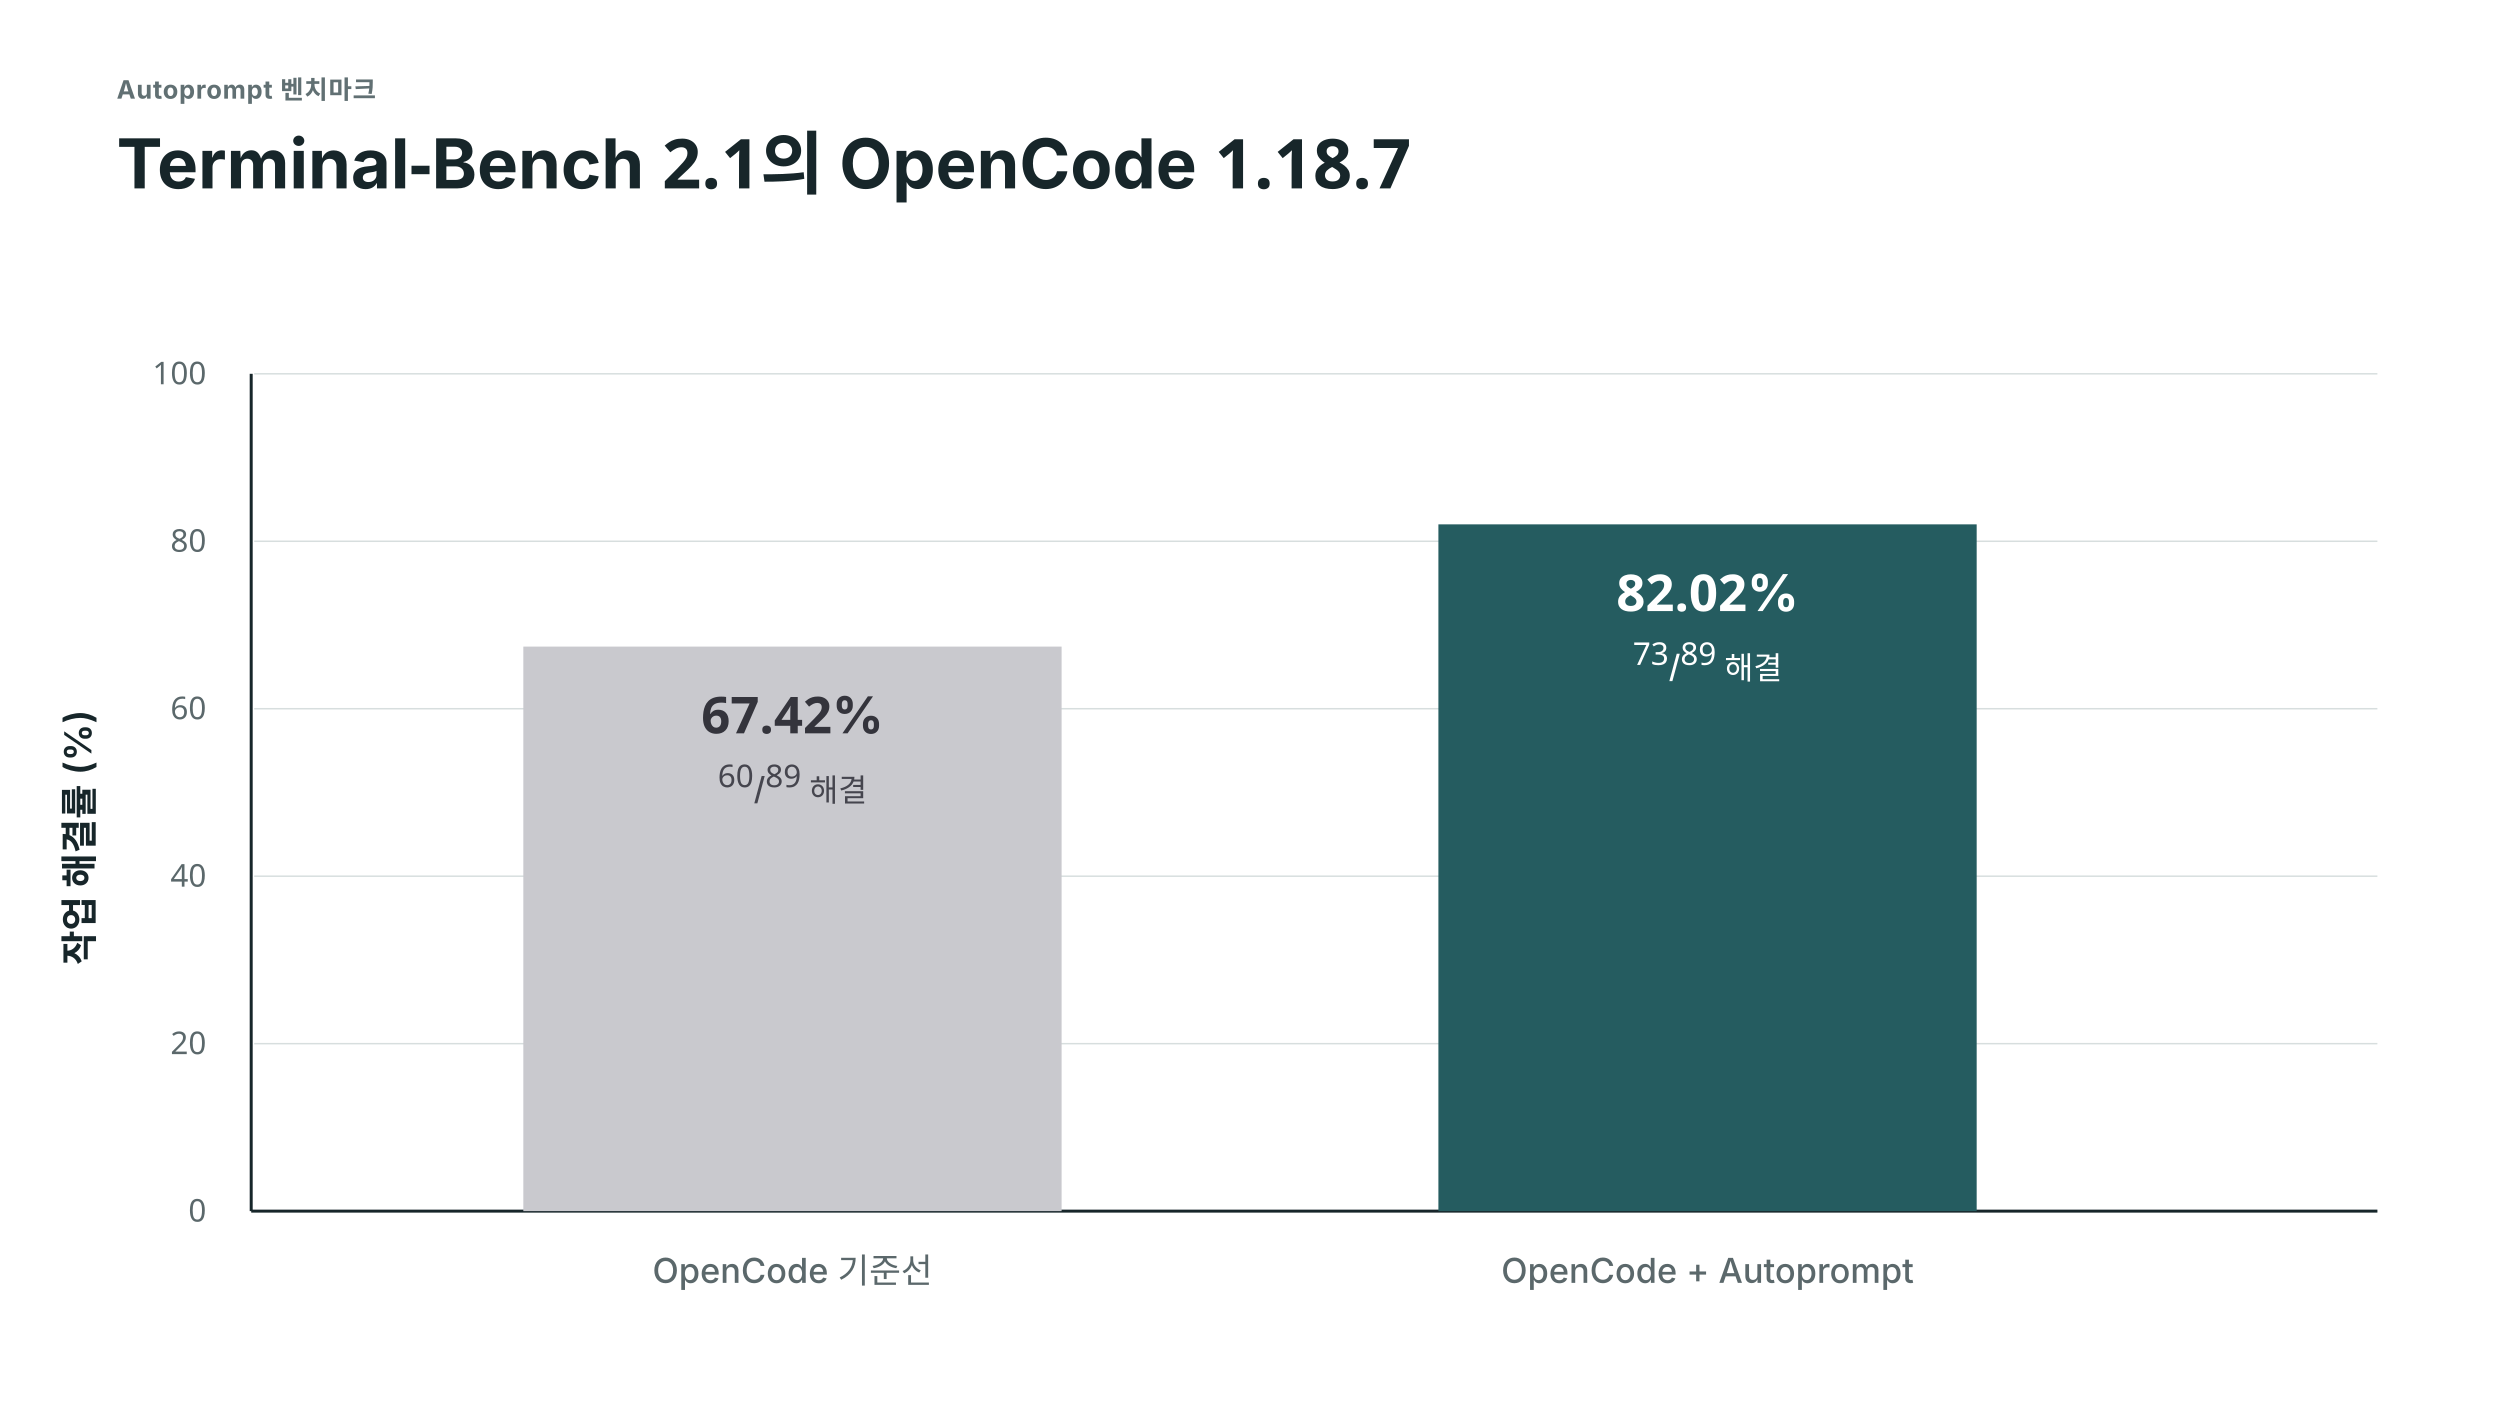
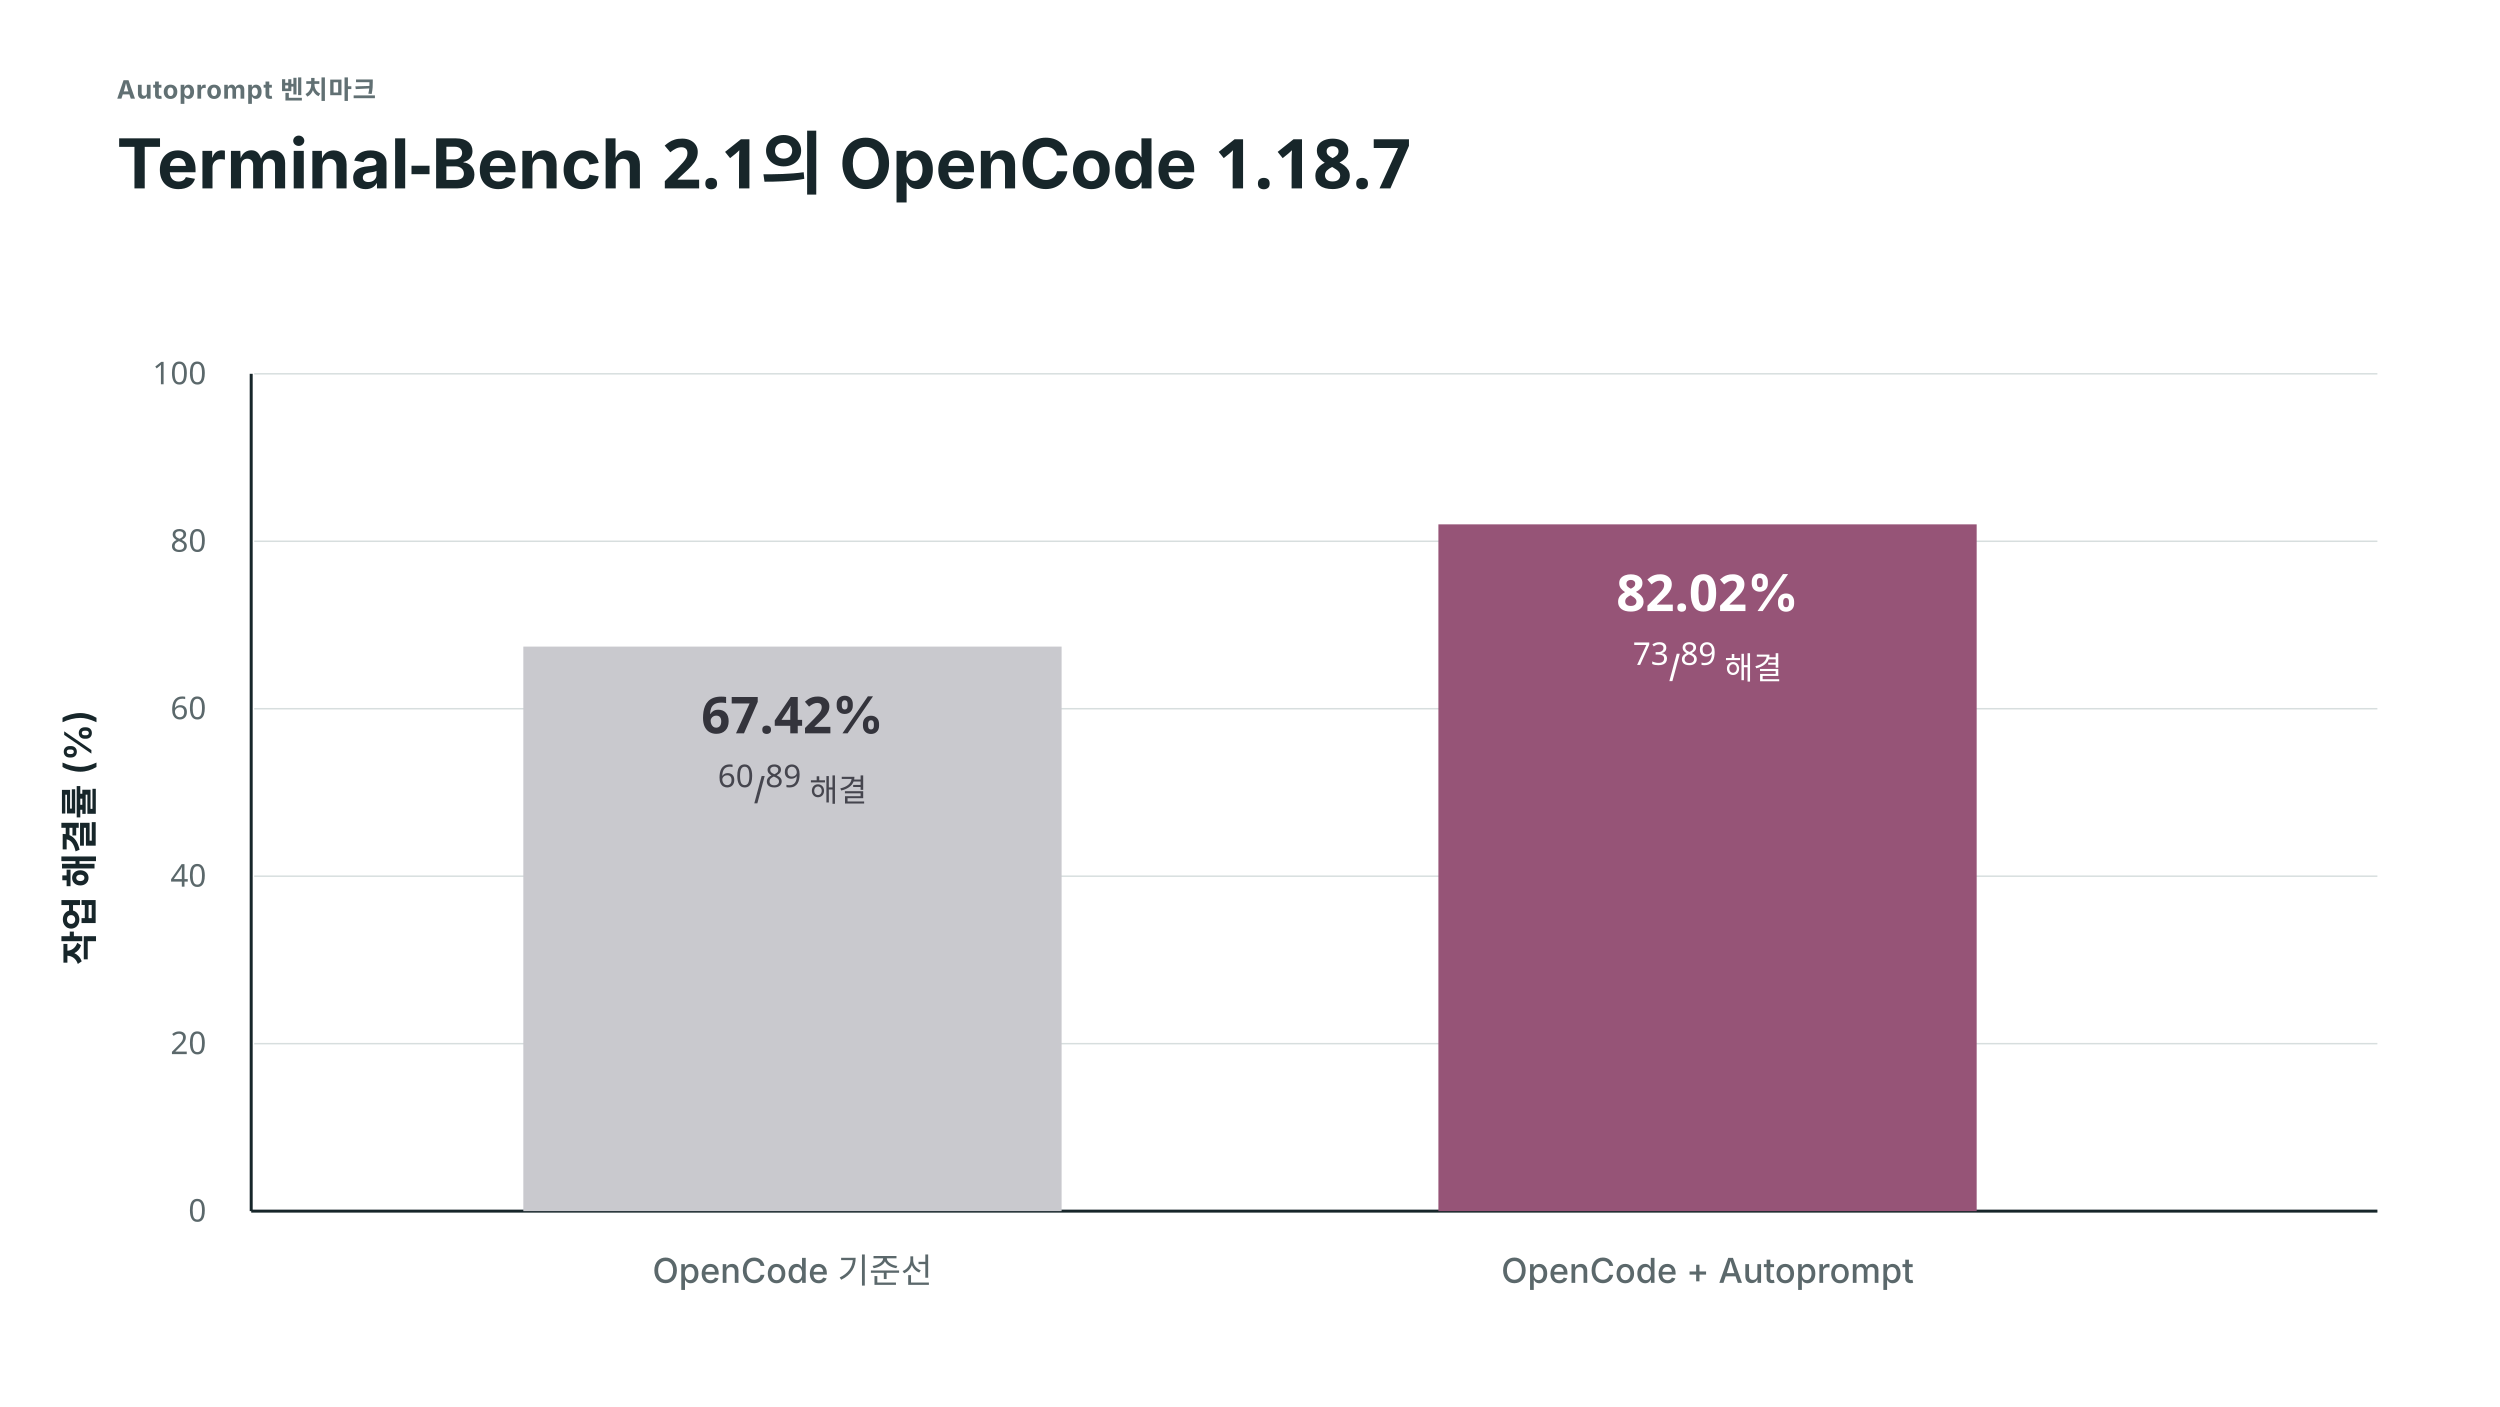
<svg xmlns="http://www.w3.org/2000/svg" viewBox="0 0 1672 941" role="img" aria-labelledby="title desc">
  <defs>
    <style>
      text { font-family: system-ui, -apple-system, BlinkMacSystemFont, "Segoe UI", "Microsoft YaHei", "Malgun Gothic", "Noto Sans Arabic", sans-serif; }
      .eyebrow { fill: #617073; font-size: 17px; font-weight: 650; letter-spacing: .5px; }
      .title { fill: #17262a; font-size: 46px; font-weight: 700; }
      .tick { fill: #5b686b; font-size: 21px; font-weight: 450; }
      .axis-label { fill: #17262a; font-size: 25px; font-weight: 600; }
      .category { fill: #5b686b; font-size: 23px; font-weight: 500; }
      .value-dark { fill: #34343c; font-size: 34px; font-weight: 700; }
      .value-light { fill: #ffffff; font-size: 34px; font-weight: 700; }
      .bar-copy-dark { fill: #45454e; font-size: 21px; font-weight: 450; }
      .bar-copy-light { fill: #ffffff; font-size: 21px; font-weight: 450; }
      .axis { stroke: #17262a; stroke-width: 2; }
      .grid { stroke: #d7dede; stroke-width: 1; }
    </style>
  </defs>
  <rect width="1672" height="941" fill="#ffffff" />
  <text x="78" y="66" class="eyebrow">Autoprompt 벤치마크</text>
  <text x="78" y="126" class="title">Terminal-Bench 2.1의 OpenCode 1.18.7</text>
  <g class="grid">
    <line x1="170" y1="250" x2="1590" y2="250" />
    <line x1="170" y1="362" x2="1590" y2="362" />
    <line x1="170" y1="474" x2="1590" y2="474" />
    <line x1="170" y1="586" x2="1590" y2="586" />
    <line x1="170" y1="698" x2="1590" y2="698" />
    <line x1="170" y1="810" x2="1590" y2="810" />
  </g>
  <line x1="168" y1="250" x2="168" y2="810" class="axis" />
  <line x1="168" y1="810" x2="1590" y2="810" class="axis" />
  <g class="tick" text-anchor="end">
    <text x="138" y="817">0</text>
    <text x="138" y="705">20</text>
    <text x="138" y="593">40</text>
    <text x="138" y="481">60</text>
    <text x="138" y="369">80</text>
    <text x="138" y="257">100</text>
  </g>
  <rect x="350" y="432.448" width="360" height="377.552" fill="#c9c9ce" />
-   <rect x="962" y="350.688" width="360" height="459.312" fill="#255c60" />
+   <rect x="962" y="350.688" width="360" height="459.312" fill="#965477" />
  <text x="530" y="490.448" class="value-dark" text-anchor="middle">67.42%</text>
  <text x="530" y="526.448" class="bar-copy-dark" text-anchor="middle">60/89 해결</text>
  <text x="530" y="858" class="category" text-anchor="middle">OpenCode 기준선</text>
  <text x="1142" y="408.688" class="value-light" text-anchor="middle">82.02%</text>
  <text x="1142" y="444.688" class="bar-copy-light" text-anchor="middle">73/89 해결</text>
  <text x="1142" y="858" class="category" text-anchor="middle">OpenCode + Autoprompt</text>
  <text x="62" y="560" class="axis-label" text-anchor="middle" transform="rotate(-90 62 560)">작업 해결률 (%)</text>
</svg>
